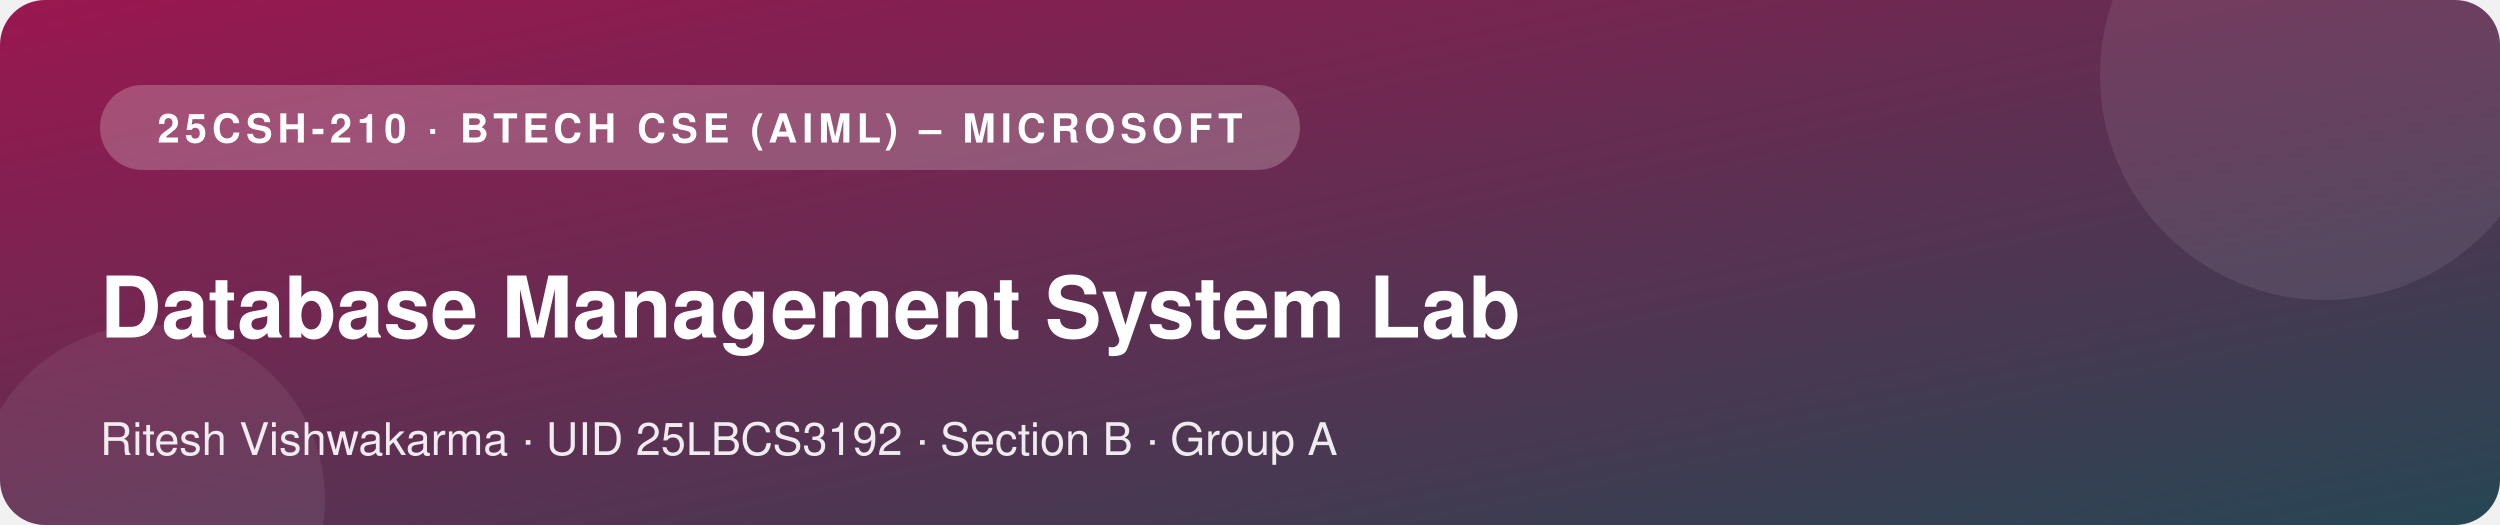
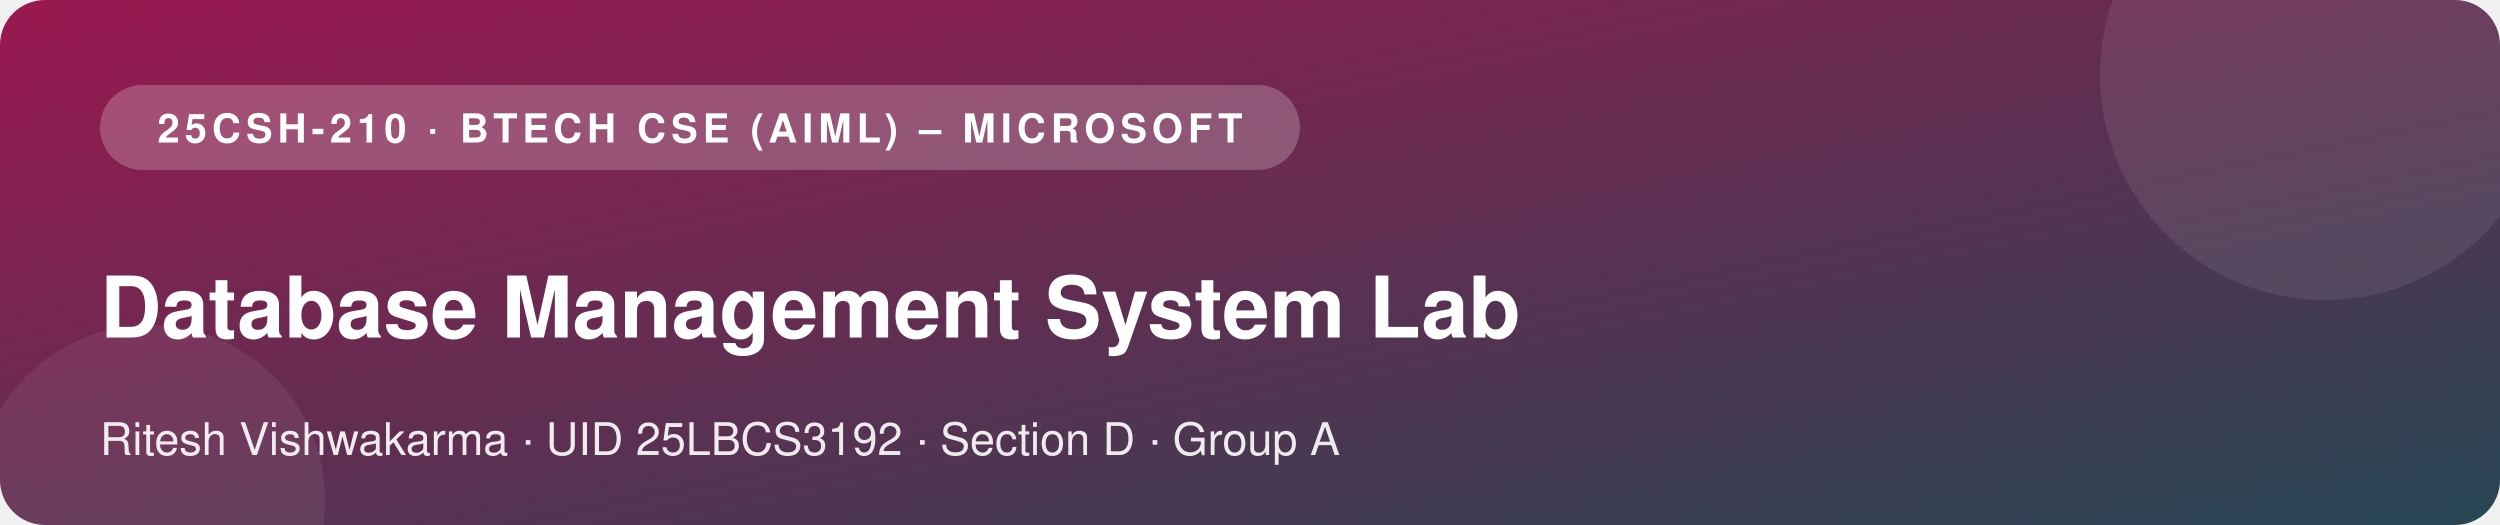
<svg xmlns="http://www.w3.org/2000/svg" width="1000" height="210" viewBox="0 0 1000 210">
  <defs>
    <linearGradient id="g" x1="0" y1="0" x2="1" y2="1">
      <stop offset="0" stop-color="#9A1750" />
      <stop offset="1" stop-color="#264653" />
    </linearGradient>
  </defs>
  <rect width="1000" height="210" rx="18" fill="url(#g)" />
  <circle cx="930" cy="30" r="90" fill="#ffffff" fill-opacity="0.08" />
  <circle cx="60" cy="200" r="70" fill="#ffffff" fill-opacity="0.07" />
  <rect x="40" y="34" width="480" height="34" rx="17" fill="#ffffff" fill-opacity="0.22" />
  <text x="280.0" y="57" text-anchor="middle" font-family="Segoe UI, Helvetica, Arial, sans-serif" font-size="16" font-weight="700" letter-spacing="2" fill="#ffffff">25CSH-210  ·  BTECH CSE (AIML) – MICROSOFT</text>
  <text x="40" y="135.0" font-family="Segoe UI, Helvetica, Arial, sans-serif" font-size="34" font-weight="700" fill="#ffffff">Database Management System Lab</text>
-   <text x="40" y="182" font-family="Segoe UI, Helvetica, Arial, sans-serif" font-size="18" fill="#ffffff" fill-opacity="0.9">Ritesh Vishwakarma  ·  UID 25LBCS3192  ·  Section B  ·  Group A</text>
+   <text x="40" y="182" font-family="Segoe UI, Helvetica, Arial, sans-serif" font-size="18" fill="#ffffff" fill-opacity="0.9">Ritesh Vishwakarma  ·  UID 25LBCS3192  ·  Section D  ·  Group A</text>
</svg>
